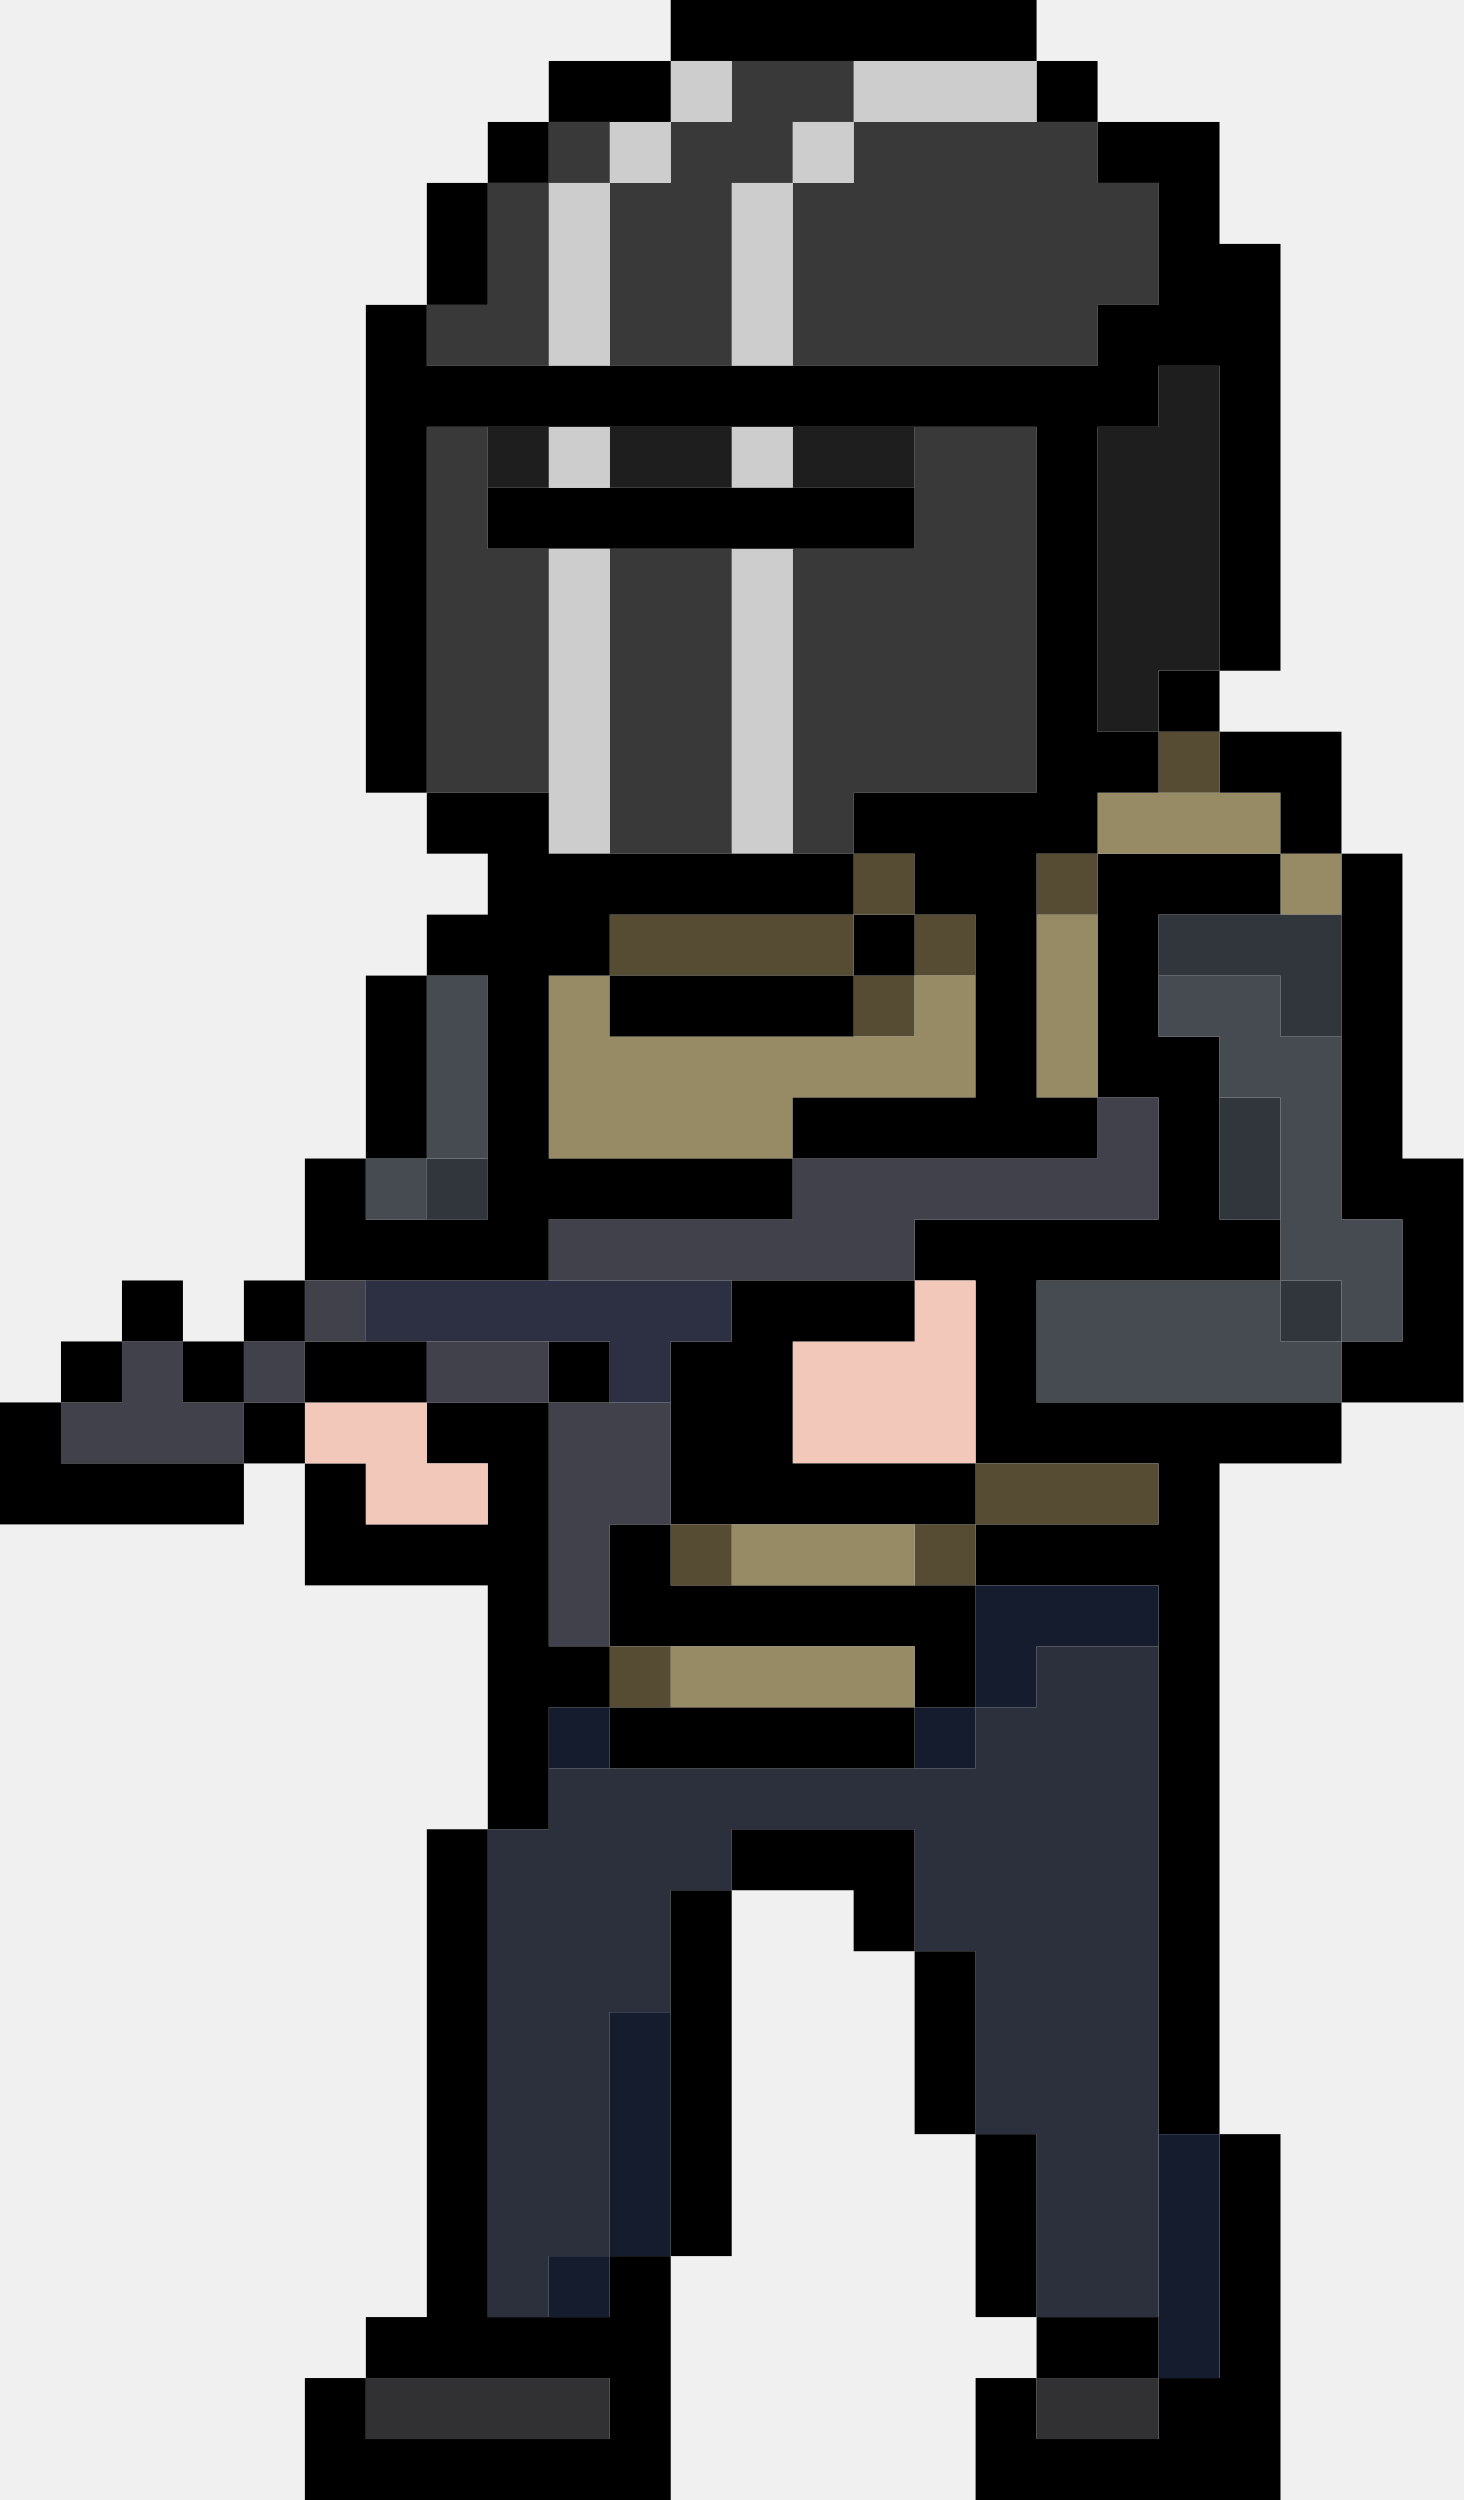
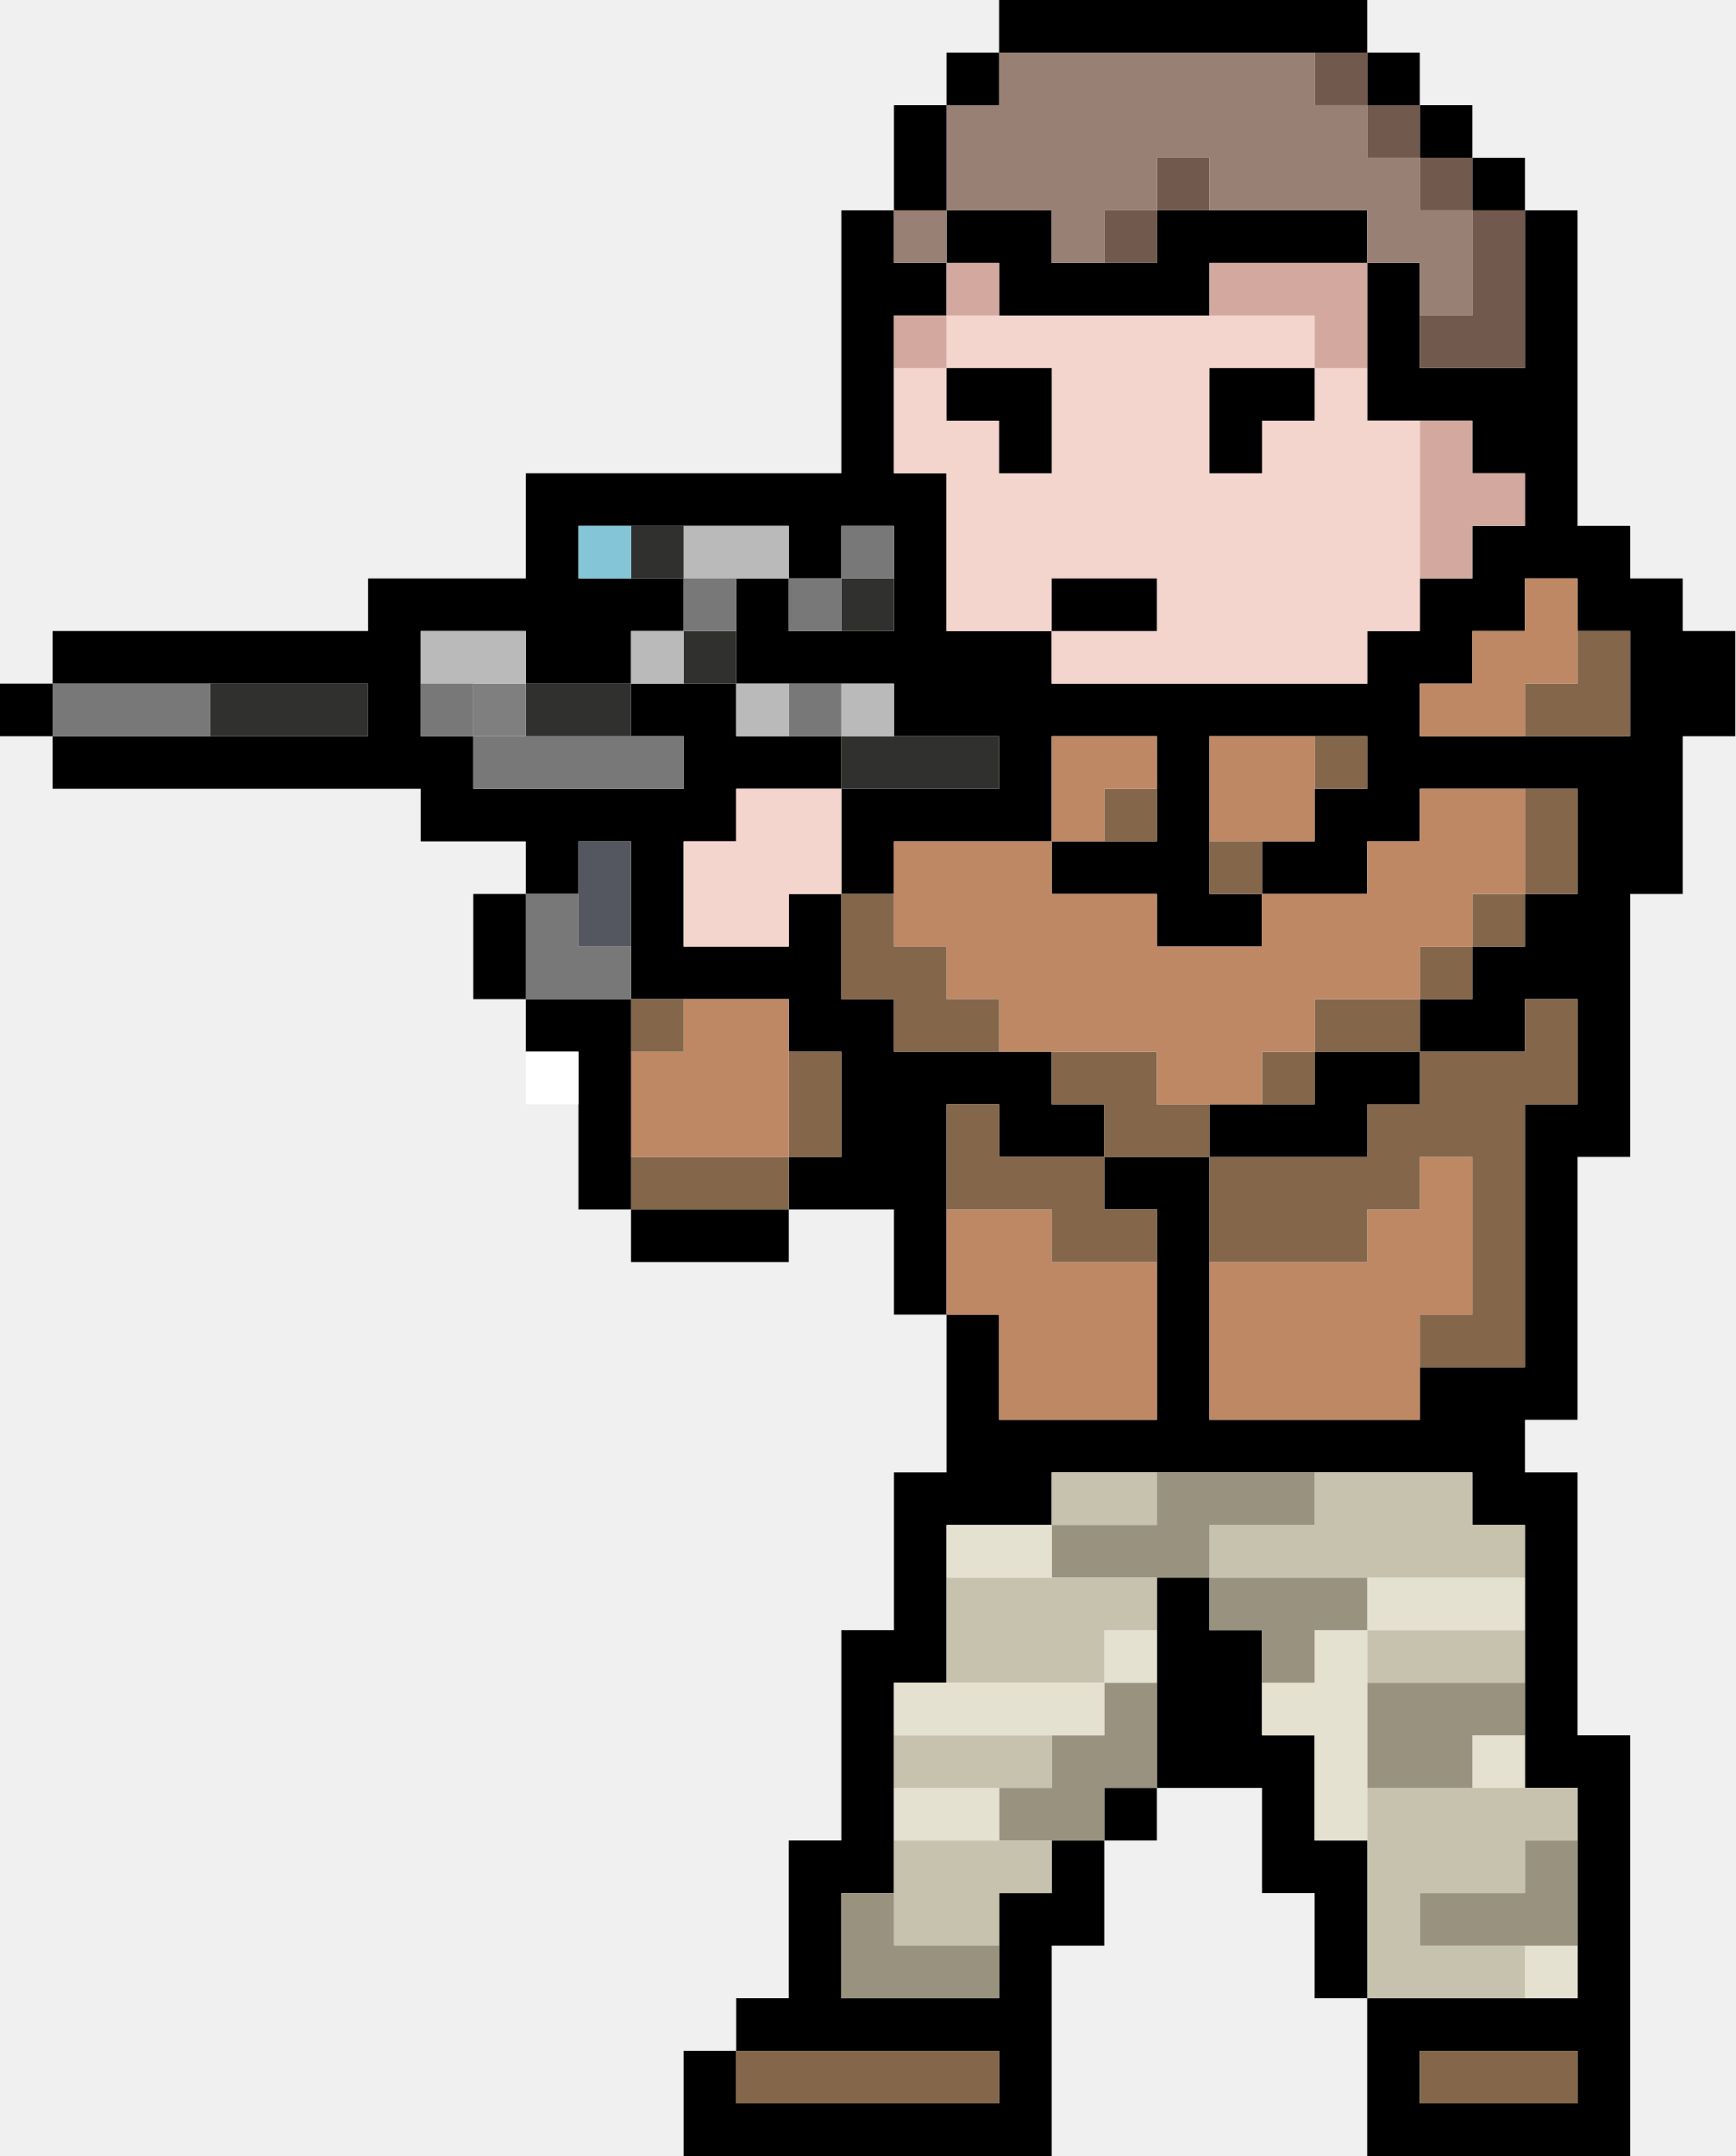
- <svg xmlns="http://www.w3.org/2000/svg" id="Layer_1" version="1.1" viewBox="0 0 48 82">
+ <svg xmlns="http://www.w3.org/2000/svg" id="Layer_1" data-name="Layer 1" viewBox="0 0 66 82">
  <defs>
    <style>
-       .st0 {
-         fill: #cecdcd;
+       .cls-1 {
+         fill: #7f7f7f;
      }

-       .st1 {
-         fill: #393939;
+       .cls-2 {
+         fill: #30302f;
      }

-       .st2 {
-         fill: #40414b;
+       .cls-3 {
+         fill: #787878;
      }

-       .st3 {
-         fill: #1e1e1e;
+       .cls-4 {
+         fill: #84c5d8;
      }

-       .st4 {
-         fill: #31363d;
+       .cls-5 {
+         fill: #fff;
      }

-       .st5 {
-         fill: #f1c8b9;
+       .cls-6 {
+         fill: #bababa;
      }

-       .st6 {
-         fill: #464a51;
+       .cls-7 {
+         fill: #d3a99f;
      }

-       .st7 {
-         fill: #564c34;
+       .cls-8 {
+         fill: #99927e;
      }

-       .st8 {
-         fill: #978b65;
+       .cls-9 {
+         fill: #be8864;
      }

-       .st9 {
-         fill: #2c303c;
+       .cls-10 {
+         fill: #e5e1d1;
      }

-       .st10 {
-         fill: #313133;
+       .cls-11 {
+         fill: #c7c2ae;
      }

-       .st11 {
-         fill: #2d3042;
+       .cls-12 {
+         fill: #f4d5ce;
      }

-       .st12 {
-         fill: #141c2d;
+       .cls-13 {
+         fill: #71594d;
+       }
+ 
+       .cls-14 {
+         fill: #54575f;
+       }
+ 
+       .cls-15 {
+         fill: #998074;
+       }
+ 
+       .cls-16 {
+         fill: #84664a;
      }
    </style>
  </defs>
-   <polygon points="46 38 46 36 46 34 46 32 46 30 46 28 44 28 44 30 44 32 44 34 44 36 44 38 44 40 46 40 46 42 46 44 44 44 44 46 46 46 48 46 48 44 48 42 48 40 48 38 46 38" />
-   <polygon class="st6" points="42 44 42 42 40 42 38 42 36 42 34 42 34 44 34 46 36 46 38 46 40 46 42 46 44 46 44 44 42 44" />
-   <rect class="st4" x="42" y="42" width="2" height="2" />
-   <rect class="st8" x="42" y="28" width="2" height="2" />
-   <polygon points="40 74 40 76 40 78 38 78 38 80 36 80 34 80 34 78 32 78 32 80 32 82 34 82 36 82 38 82 40 82 42 82 42 80 42 78 42 76 42 74 42 72 42 70 40 70 40 72 40 74" />
-   <polygon points="40 46 38 46 36 46 34 46 34 44 34 42 36 42 38 42 40 42 42 42 42 40 40 40 40 38 40 36 40 34 38 34 38 32 38 30 40 30 42 30 42 28 40 28 38 28 36 28 36 30 36 32 36 34 36 36 38 36 38 38 38 40 36 40 34 40 32 40 30 40 30 42 32 42 32 44 32 46 32 48 34 48 36 48 38 48 38 50 36 50 34 50 32 50 32 52 34 52 36 52 38 52 38 54 38 56 38 58 38 60 38 62 38 64 38 66 38 68 38 70 40 70 40 68 40 66 40 64 40 62 40 60 40 58 40 56 40 54 40 52 40 50 40 48 42 48 44 48 44 46 42 46 40 46" />
-   <polygon class="st4" points="42 36 40 36 40 38 40 40 42 40 42 38 42 36" />
-   <polygon class="st6" points="42 32 40 32 38 32 38 34 40 34 40 36 42 36 42 38 42 40 42 42 44 42 44 44 46 44 46 42 46 40 44 40 44 38 44 36 44 34 42 34 42 32" />
-   <polygon class="st4" points="40 30 38 30 38 32 40 32 42 32 42 34 44 34 44 32 44 30 42 30 40 30" />
-   <polygon class="st8" points="40 26 38 26 36 26 36 28 38 28 40 28 42 28 42 26 40 26" />
-   <polygon points="42 26 42 28 44 28 44 26 44 24 42 24 40 24 40 26 42 26" />
-   <polygon class="st12" points="38 72 38 74 38 76 38 78 40 78 40 76 40 74 40 72 40 70 38 70 38 72" />
-   <rect class="st7" x="38" y="24" width="2" height="2" />
-   <rect x="38" y="22" width="2" height="2" />
-   <polygon class="st3" points="40 18 40 16 40 14 40 12 38 12 38 14 36 14 36 16 36 18 36 20 36 22 36 24 38 24 38 22 40 22 40 20 40 18" />
-   <polygon points="38 78 38 76 36 76 34 76 34 78 36 78 38 78" />
-   <polygon class="st9" points="38 76 38 74 38 72 38 70 38 68 38 66 38 64 38 62 38 60 38 58 38 56 38 54 36 54 34 54 34 56 32 56 32 58 30 58 28 58 26 58 24 58 22 58 20 58 18 58 18 60 16 60 16 62 16 64 16 66 16 68 16 70 16 72 16 74 16 76 18 76 18 74 20 74 20 72 20 70 20 68 20 66 22 66 22 64 22 62 24 62 24 60 26 60 28 60 30 60 30 62 30 64 32 64 32 66 32 68 32 70 34 70 34 72 34 74 34 76 36 76 38 76" />
-   <polygon class="st10" points="36 80 38 80 38 78 36 78 34 78 34 80 36 80" />
-   <polygon class="st2" points="34 38 32 38 30 38 28 38 26 38 26 40 24 40 22 40 20 40 18 40 18 42 20 42 22 42 24 42 26 42 28 42 30 42 30 40 32 40 34 40 36 40 38 40 38 38 38 36 36 36 36 38 34 38" />
-   <polygon class="st8" points="34 32 34 34 34 36 36 36 36 34 36 32 36 30 34 30 34 32" />
-   <rect class="st7" x="34" y="28" width="2" height="2" />
-   <rect x="34" y="2" width="2" height="2" />
-   <polygon points="34 72 34 70 32 70 32 72 32 74 32 76 34 76 34 74 34 72" />
-   <polygon class="st12" points="32 56 34 56 34 54 36 54 38 54 38 52 36 52 34 52 32 52 32 54 32 56" />
-   <polygon class="st7" points="34 50 36 50 38 50 38 48 36 48 34 48 32 48 32 50 34 50" />
-   <polygon class="st1" points="32 4 30 4 28 4 28 6 26 6 26 8 26 10 26 12 28 12 30 12 32 12 34 12 36 12 36 10 38 10 38 8 38 6 36 6 36 4 34 4 32 4" />
-   <polygon points="32 66 32 64 30 64 30 66 30 68 30 70 32 70 32 68 32 66" />
-   <rect class="st12" x="30" y="56" width="2" height="2" />
-   <rect class="st7" x="30" y="50" width="2" height="2" />
-   <rect class="st7" x="30" y="30" width="2" height="2" />
-   <polygon class="st0" points="30 2 28 2 28 4 30 4 32 4 34 4 34 2 32 2 30 2" />
-   <polygon points="30 60 28 60 26 60 24 60 24 62 26 62 28 62 28 64 30 64 30 62 30 60" />
-   <polygon points="28 56 26 56 24 56 22 56 20 56 20 58 22 58 24 58 26 58 28 58 30 58 30 56 28 56" />
-   <polygon points="28 52 26 52 24 52 22 52 22 50 20 50 20 52 20 54 22 54 24 54 26 54 28 54 30 54 30 56 32 56 32 54 32 52 30 52 28 52" />
-   <polygon class="st5" points="28 44 26 44 26 46 26 48 28 48 30 48 32 48 32 46 32 44 32 42 30 42 30 44 28 44" />
-   <rect class="st7" x="28" y="32" width="2" height="2" />
-   <rect x="28" y="30" width="2" height="2" />
-   <rect class="st7" x="28" y="28" width="2" height="2" />
-   <polygon class="st1" points="30 26 32 26 34 26 34 24 34 22 34 20 34 18 34 16 34 14 32 14 30 14 30 16 30 18 28 18 26 18 26 20 26 22 26 24 26 26 26 28 28 28 28 26 30 26" />
-   <polygon points="26 42 24 42 24 44 22 44 22 46 22 48 22 50 24 50 26 50 28 50 30 50 32 50 32 48 30 48 28 48 26 48 26 46 26 44 28 44 30 44 30 42 28 42 26 42" />
-   <polygon class="st8" points="28 36 30 36 32 36 32 34 32 32 30 32 30 34 28 34 26 34 24 34 22 34 20 34 20 32 18 32 18 34 18 36 18 38 20 38 22 38 24 38 26 38 26 36 28 36" />
-   <polygon class="st3" points="28 16 30 16 30 14 28 14 26 14 26 16 28 16" />
-   <rect class="st0" x="26" y="4" width="2" height="2" />
-   <polygon class="st8" points="26 52 28 52 30 52 30 50 28 50 26 50 24 50 24 52 26 52" />
-   <polygon class="st0" points="26 24 26 22 26 20 26 18 24 18 24 20 24 22 24 24 24 26 24 28 26 28 26 26 26 24" />
-   <rect class="st0" x="24" y="14" width="2" height="2" />
-   <polygon class="st0" points="26 8 26 6 24 6 24 8 24 10 24 12 26 12 26 10 26 8" />
-   <polygon points="26 2 28 2 30 2 32 2 34 2 34 0 32 0 30 0 28 0 26 0 24 0 22 0 22 2 24 2 26 2" />
-   <polygon points="22 64 22 66 22 68 22 70 22 72 22 74 24 74 24 72 24 70 24 68 24 66 24 64 24 62 22 62 22 64" />
-   <polygon class="st8" points="24 56 26 56 28 56 30 56 30 54 28 54 26 54 24 54 22 54 22 56 24 56" />
-   <rect class="st7" x="22" y="50" width="2" height="2" />
-   <polygon class="st7" points="24 32 26 32 28 32 28 30 26 30 24 30 22 30 20 30 20 32 22 32 24 32" />
-   <polygon class="st1" points="24 24 24 22 24 20 24 18 22 18 20 18 20 20 20 22 20 24 20 26 20 28 22 28 24 28 24 26 24 24" />
-   <polygon class="st1" points="24 8 24 6 26 6 26 4 28 4 28 2 26 2 24 2 24 4 22 4 22 6 20 6 20 8 20 10 20 12 22 12 24 12 24 10 24 8" />
-   <rect class="st0" x="22" y="2" width="2" height="2" />
-   <polygon points="20 76 18 76 16 76 16 74 16 72 16 70 16 68 16 66 16 64 16 62 16 60 14 60 14 62 14 64 14 66 14 68 14 70 14 72 14 74 14 76 12 76 12 78 14 78 16 78 18 78 20 78 20 80 18 80 16 80 14 80 12 80 12 78 10 78 10 80 10 82 12 82 14 82 16 82 18 82 20 82 22 82 22 80 22 78 22 76 22 74 20 74 20 76" />
-   <polygon class="st12" points="22 70 22 68 22 66 20 66 20 68 20 70 20 72 20 74 22 74 22 72 22 70" />
-   <rect class="st7" x="20" y="54" width="2" height="2" />
-   <polygon points="22 34 24 34 26 34 28 34 28 32 26 32 24 32 22 32 20 32 20 34 22 34" />
-   <polygon points="22 18 24 18 26 18 28 18 30 18 30 16 28 16 26 16 24 16 22 16 20 16 18 16 16 16 16 18 18 18 20 18 22 18" />
-   <polygon class="st3" points="22 16 24 16 24 14 22 14 20 14 20 16 22 16" />
-   <rect class="st0" x="20" y="4" width="2" height="2" />
-   <polygon points="22 4 22 2 20 2 18 2 18 4 20 4 22 4" />
-   <rect class="st12" x="18" y="74" width="2" height="2" />
-   <rect class="st12" x="18" y="56" width="2" height="2" />
-   <polygon class="st2" points="20 50 22 50 22 48 22 46 20 46 18 46 18 48 18 50 18 52 18 54 20 54 20 52 20 50" />
-   <rect x="18" y="44" width="2" height="2" />
-   <polygon class="st0" points="20 24 20 22 20 20 20 18 18 18 18 20 18 22 18 24 18 26 18 28 20 28 20 26 20 24" />
-   <rect class="st0" x="18" y="14" width="2" height="2" />
-   <polygon class="st0" points="20 8 20 6 18 6 18 8 18 10 18 12 20 12 20 10 20 8" />
-   <rect class="st1" x="18" y="4" width="2" height="2" />
-   <polygon points="18 58 18 56 20 56 20 54 18 54 18 52 18 50 18 48 18 46 16 46 14 46 14 48 16 48 16 50 14 50 12 50 12 48 10 48 10 50 10 52 12 52 14 52 16 52 16 54 16 56 16 58 16 60 18 60 18 58" />
-   <polygon class="st2" points="16 44 14 44 14 46 16 46 18 46 18 44 16 44" />
-   <polygon class="st1" points="18 26 18 24 18 22 18 20 18 18 16 18 16 16 16 14 14 14 14 16 14 18 14 20 14 22 14 24 14 26 16 26 18 26" />
-   <rect class="st3" x="16" y="14" width="2" height="2" />
-   <rect x="16" y="4" width="2" height="2" />
-   <polygon class="st11" points="16 44 18 44 20 44 20 46 22 46 22 44 24 44 24 42 22 42 20 42 18 42 16 42 14 42 12 42 12 44 14 44 16 44" />
-   <rect class="st4" x="14" y="38" width="2" height="2" />
-   <polygon class="st6" points="14 36 14 38 16 38 16 36 16 34 16 32 14 32 14 34 14 36" />
-   <polygon class="st1" points="16 12 18 12 18 10 18 8 18 6 16 6 16 8 16 10 14 10 14 12 16 12" />
-   <polygon points="16 8 16 6 14 6 14 8 14 10 16 10 16 8" />
-   <polygon class="st10" points="14 80 16 80 18 80 20 80 20 78 18 78 16 78 14 78 12 78 12 80 14 80" />
-   <polygon class="st5" points="12 50 14 50 16 50 16 48 14 48 14 46 12 46 10 46 10 48 12 48 12 50" />
-   <polygon points="12 44 10 44 10 46 12 46 14 46 14 44 12 44" />
-   <polygon points="14 42 16 42 18 42 18 40 20 40 22 40 24 40 26 40 26 38 24 38 22 38 20 38 18 38 18 36 18 34 18 32 20 32 20 30 22 30 24 30 26 30 28 30 28 28 26 28 24 28 22 28 20 28 18 28 18 26 16 26 14 26 14 28 16 28 16 30 14 30 14 32 16 32 16 34 16 36 16 38 16 40 14 40 12 40 12 38 10 38 10 40 10 42 12 42 14 42" />
-   <rect class="st6" x="12" y="38" width="2" height="2" />
-   <polygon points="14 36 14 34 14 32 12 32 12 34 12 36 12 38 14 38 14 36" />
-   <polygon points="14 22 14 20 14 18 14 16 14 14 16 14 18 14 20 14 22 14 24 14 26 14 28 14 30 14 32 14 34 14 34 16 34 18 34 20 34 22 34 24 34 26 32 26 30 26 28 26 28 28 30 28 30 30 32 30 32 32 32 34 32 36 30 36 28 36 26 36 26 38 28 38 30 38 32 38 34 38 36 38 36 36 34 36 34 34 34 32 34 30 34 28 36 28 36 26 38 26 38 24 36 24 36 22 36 20 36 18 36 16 36 14 38 14 38 12 40 12 40 14 40 16 40 18 40 20 40 22 42 22 42 20 42 18 42 16 42 14 42 12 42 10 42 8 40 8 40 6 40 4 38 4 36 4 36 6 38 6 38 8 38 10 36 10 36 12 34 12 32 12 30 12 28 12 26 12 24 12 22 12 20 12 18 12 16 12 14 12 14 10 12 10 12 12 12 14 12 16 12 18 12 20 12 22 12 24 12 26 14 26 14 24 14 22" />
-   <rect class="st2" x="10" y="42" width="2" height="2" />
-   <rect x="8" y="46" width="2" height="2" />
-   <rect class="st2" x="8" y="44" width="2" height="2" />
-   <rect x="8" y="42" width="2" height="2" />
-   <polygon class="st2" points="6 46 6 44 4 44 4 46 2 46 2 48 4 48 6 48 8 48 8 46 6 46" />
-   <rect x="6" y="44" width="2" height="2" />
-   <polygon points="4 48 2 48 2 46 0 46 0 48 0 50 2 50 4 50 6 50 8 50 8 48 6 48 4 48" />
-   <rect x="4" y="42" width="2" height="2" />
-   <rect x="2" y="44" width="2" height="2" />
+   <path d="M64,24v-2h-2v-2h-2v-12h-2v6h-4v-4h-2v6h4v2h2v2h-2v2h-2v2h-2v2h-12v-2h-4v-6h-2v-6h2v-2h-2v-2h-2v10h-12v4h-6v2H2v2h12v2H2v2h14v2h4v2h2v-2h2v6h6v2h2v4h-2v2h4v4h2v-8h2v2h4v-2h-2v-2h-6v-2h-2v-4h-2v2h-4v-4h2v-2h4v-2h-4v-2h-4v2h2v2h-8v-2h-2v-4h4v2h4v-2h2v-2h-4v-2h8v2h2v-2h2v4h-4v-2h-2v4h6v2h4v2h-6v4h2v-2h6v-4h4v4h-4v2h4v2h4v-2h-2v-6h6v2h-2v2h-2v2h4v-2h2v-2h6v4h-2v2h-2v2h-2v2h4v-2h2v4h-2v10h-4v2h-8v-10h-4v2h2v8h-6v-4h-2v6h-2v6h-2v8h-2v6h-2v2h10v2h-10v-2h-2v4h14v-8h2v-4h-2v2h-2v4h-6v-4h2v-8h2v-6h4v-2h16v2h2v10h2v8h-8v6h10v-16h-2v-10h-2v-2h2v-10h2v-10h2v-6h2v-4h-2ZM60,80h-6v-2h6v2ZM60,28h-6v-2h2v-2h2v-2h2v2h2v4h-2Z" />
+   <polygon class="cls-16" points="62 24 60 24 60 26 58 26 58 28 60 28 62 28 62 26 62 24" />
+   <rect class="cls-10" x="58" y="74" width="2" height="2" />
+   <polygon class="cls-8" points="58 72 56 72 54 72 54 74 56 74 58 74 60 74 60 72 60 70 58 70 58 72" />
+   <polygon class="cls-16" points="58 34 60 34 60 32 60 30 58 30 58 32 58 34" />
+   <polygon class="cls-9" points="60 26 60 24 60 22 58 22 58 24 56 24 56 26 54 26 54 28 56 28 58 28 58 26 60 26" />
+   <polygon class="cls-16" points="56 78 54 78 54 80 56 80 58 80 60 80 60 78 58 78 56 78" />
+   <rect class="cls-10" x="56" y="66" width="2" height="2" />
+   <rect class="cls-16" x="56" y="34" width="2" height="2" />
+   <polygon class="cls-13" points="56 10 56 12 54 12 54 14 56 14 58 14 58 12 58 10 58 8 56 8 56 10" />
+   <rect x="56" y="6" width="2" height="2" />
+   <polygon class="cls-11" points="56 76 58 76 58 74 56 74 54 74 54 72 56 72 58 72 58 70 60 70 60 68 58 68 56 68 54 68 52 68 52 70 52 72 52 74 52 76 54 76 56 76" />
+   <polygon class="cls-8" points="54 64 52 64 52 66 52 68 54 68 56 68 56 66 58 66 58 64 56 64 54 64" />
+   <polygon class="cls-11" points="54 62 52 62 52 64 54 64 56 64 58 64 58 62 56 62 54 62" />
+   <polygon class="cls-10" points="54 60 52 60 52 62 54 62 56 62 58 62 58 60 56 60 54 60" />
+   <polygon class="cls-9" points="56 50 56 48 56 46 56 44 54 44 54 46 52 46 52 48 50 48 48 48 46 48 46 50 46 52 46 54 48 54 50 54 52 54 54 54 54 52 54 50 56 50" />
+   <rect class="cls-16" x="54" y="36" width="2" height="2" />
+   <polygon class="cls-7" points="54 20 54 22 56 22 56 20 58 20 58 18 56 18 56 16 54 16 54 18 54 20" />
+   <rect class="cls-13" x="54" y="6" width="2" height="2" />
+   <rect x="54" y="4" width="2" height="2" />
+   <polygon class="cls-16" points="52 42 52 44 50 44 48 44 46 44 46 46 46 48 48 48 50 48 52 48 52 46 54 46 54 44 56 44 56 46 56 48 56 50 54 50 54 52 56 52 58 52 58 50 58 48 58 46 58 44 58 42 60 42 60 40 60 38 58 38 58 40 56 40 54 40 54 42 52 42" />
+   <rect class="cls-13" x="52" y="4" width="2" height="2" />
+   <rect x="52" y="2" width="2" height="2" />
+   <polygon points="52 72 52 70 50 70 50 68 50 66 48 66 48 64 48 62 46 62 46 60 44 60 44 62 44 64 44 66 44 68 46 68 48 68 48 70 48 72 50 72 50 74 50 76 52 76 52 74 52 72" />
+   <polygon class="cls-10" points="52 64 52 62 50 62 50 64 48 64 48 66 50 66 50 68 50 70 52 70 52 68 52 66 52 64" />
+   <polygon points="50 40 50 42 48 42 46 42 46 44 48 44 50 44 52 44 52 42 54 42 54 40 52 40 50 40" />
+   <polygon class="cls-16" points="50 38 50 40 52 40 54 40 54 38 52 38 50 38" />
+   <rect class="cls-16" x="50" y="28" width="2" height="2" />
+   <polygon class="cls-12" points="50 16 48 16 48 18 46 18 46 16 46 14 48 14 50 14 50 12 48 12 46 12 44 12 42 12 40 12 38 12 36 12 36 14 38 14 40 14 40 16 40 18 38 18 38 16 36 16 36 14 34 14 34 16 34 18 36 18 36 20 36 22 36 24 38 24 40 24 40 22 42 22 44 22 44 24 42 24 40 24 40 26 42 26 44 26 46 26 48 26 50 26 52 26 52 24 54 24 54 22 54 20 54 18 54 16 52 16 52 14 50 14 50 16" />
+   <polygon points="50 8 48 8 46 8 44 8 44 10 42 10 40 10 40 8 38 8 36 8 36 10 38 10 38 12 40 12 42 12 44 12 46 12 46 10 48 10 50 10 52 10 52 8 50 8" />
+   <rect class="cls-13" x="50" y="2" width="2" height="2" />
+   <polygon class="cls-8" points="50 62 52 62 52 60 50 60 48 60 46 60 46 62 48 62 48 64 50 64 50 62" />
+   <polygon class="cls-11" points="48 58 46 58 46 60 48 60 50 60 52 60 54 60 56 60 58 60 58 58 56 58 56 56 54 56 52 56 50 56 50 58 48 58" />
+   <rect class="cls-16" x="48" y="40" width="2" height="2" />
+   <polygon class="cls-9" points="50 32 50 30 50 28 48 28 46 28 46 30 46 32 48 32 50 32" />
+   <polygon class="cls-7" points="48 10 46 10 46 12 48 12 50 12 50 14 52 14 52 12 52 10 50 10 48 10" />
+   <rect class="cls-16" x="46" y="32" width="2" height="2" />
+   <polygon points="46 14 46 16 46 18 48 18 48 16 50 16 50 14 48 14 46 14" />
+   <polygon class="cls-16" points="46 44 46 42 44 42 44 40 42 40 40 40 40 42 42 42 42 44 44 44 46 44" />
+   <rect class="cls-13" x="44" y="6" width="2" height="2" />
+   <rect x="42" y="68" width="2" height="2" />
+   <polygon class="cls-8" points="44 64 42 64 42 66 40 66 40 68 38 68 38 70 40 70 42 70 42 68 44 68 44 66 44 64" />
+   <rect class="cls-10" x="42" y="62" width="2" height="2" />
+   <polygon class="cls-11" points="44 58 44 56 42 56 40 56 40 58 42 58 44 58" />
+   <polygon class="cls-9" points="44 40 44 42 46 42 48 42 48 40 50 40 50 38 52 38 54 38 54 36 56 36 56 34 58 34 58 32 58 30 56 30 54 30 54 32 52 32 52 34 50 34 48 34 48 36 46 36 44 36 44 34 42 34 40 34 40 32 38 32 36 32 34 32 34 34 34 36 36 36 36 38 38 38 38 40 40 40 42 40 44 40" />
+   <rect class="cls-16" x="42" y="30" width="2" height="2" />
+   <polygon points="44 24 44 22 42 22 40 22 40 24 42 24 44 24" />
+   <rect class="cls-13" x="42" y="8" width="2" height="2" />
+   <polygon class="cls-8" points="42 60 44 60 46 60 46 58 48 58 50 58 50 56 48 56 46 56 44 56 44 58 42 58 40 58 40 60 42 60" />
+   <polygon class="cls-9" points="42 30 44 30 44 28 42 28 40 28 40 30 40 32 42 32 42 30" />
+   <polygon points="42 2 44 2 46 2 48 2 50 2 52 2 52 0 50 0 48 0 46 0 44 0 42 0 40 0 38 0 38 2 40 2 42 2" />
+   <polygon class="cls-11" points="40 64 42 64 42 62 44 62 44 60 42 60 40 60 38 60 36 60 36 62 36 64 38 64 40 64" />
+   <polygon class="cls-10" points="40 60 40 58 38 58 36 58 36 60 38 60 40 60" />
+   <polygon class="cls-9" points="38 52 38 54 40 54 42 54 44 54 44 52 44 50 44 48 42 48 40 48 40 46 38 46 36 46 36 48 36 50 38 50 38 52" />
+   <polygon class="cls-16" points="40 46 40 48 42 48 44 48 44 46 42 46 42 44 40 44 38 44 38 42 36 42 36 44 36 46 38 46 40 46" />
+   <polygon class="cls-11" points="36 70 34 70 34 72 34 74 36 74 38 74 38 72 40 72 40 70 38 70 36 70" />
+   <polygon class="cls-10" points="38 70 38 68 36 68 34 68 34 70 36 70 38 70" />
+   <polygon class="cls-11" points="38 68 40 68 40 66 38 66 36 66 34 66 34 68 36 68 38 68" />
+   <polygon class="cls-10" points="38 66 40 66 42 66 42 64 40 64 38 64 36 64 34 64 34 66 36 66 38 66" />
+   <polygon class="cls-16" points="36 38 36 36 34 36 34 34 32 34 32 36 32 38 34 38 34 40 36 40 38 40 38 38 36 38" />
+   <polygon points="38 16 38 18 40 18 40 16 40 14 38 14 36 14 36 16 38 16" />
+   <rect class="cls-7" x="36" y="10" width="2" height="2" />
+   <polygon class="cls-15" points="36 8 38 8 40 8 40 10 42 10 42 8 44 8 44 6 46 6 46 8 48 8 50 8 52 8 52 10 54 10 54 12 56 12 56 10 56 8 54 8 54 6 52 6 52 4 50 4 50 2 48 2 46 2 44 2 42 2 40 2 38 2 38 4 36 4 36 6 36 8" />
+   <rect x="36" y="2" width="2" height="2" />
+   <polygon class="cls-8" points="34 74 34 72 32 72 32 74 32 76 34 76 36 76 38 76 38 74 36 74 34 74" />
+   <polygon class="cls-2" points="36 30 38 30 38 28 36 28 34 28 32 28 32 30 34 30 36 30" />
+   <rect class="cls-7" x="34" y="12" width="2" height="2" />
+   <rect class="cls-15" x="34" y="8" width="2" height="2" />
+   <polygon points="36 6 36 4 34 4 34 6 34 8 36 8 36 6" />
+   <rect class="cls-6" x="32" y="26" width="2" height="2" />
+   <rect class="cls-2" x="32" y="22" width="2" height="2" />
+   <rect class="cls-3" x="32" y="20" width="2" height="2" />
+   <polygon class="cls-16" points="30 44 32 44 32 42 32 40 30 40 30 42 30 44" />
+   <polygon class="cls-12" points="32 30 30 30 28 30 28 32 26 32 26 34 26 36 28 36 30 36 30 34 32 34 32 32 32 30" />
+   <rect class="cls-3" x="30" y="26" width="2" height="2" />
+   <rect class="cls-3" x="30" y="22" width="2" height="2" />
+   <polygon class="cls-16" points="30 80 32 80 34 80 36 80 38 80 38 78 36 78 34 78 32 78 30 78 28 78 28 80 30 80" />
+   <polygon class="cls-16" points="28 44 26 44 24 44 24 46 26 46 28 46 30 46 30 44 28 44" />
+   <rect class="cls-6" x="28" y="26" width="2" height="2" />
+   <polygon class="cls-6" points="30 22 30 20 28 20 26 20 26 22 28 22 30 22" />
+   <polygon points="26 46 24 46 24 48 26 48 28 48 30 48 30 46 28 46 26 46" />
+   <rect class="cls-2" x="26" y="24" width="2" height="2" />
+   <rect class="cls-3" x="26" y="22" width="2" height="2" />
+   <polygon class="cls-9" points="24 40 24 42 24 44 26 44 28 44 30 44 30 42 30 40 30 38 28 38 26 38 26 40 24 40" />
+   <rect class="cls-16" x="24" y="38" width="2" height="2" />
+   <rect class="cls-6" x="24" y="24" width="2" height="2" />
+   <rect class="cls-2" x="24" y="20" width="2" height="2" />
+   <polygon points="24 42 24 40 24 38 22 38 20 38 20 40 22 40 22 42 22 44 22 46 24 46 24 44 24 42" />
+   <polygon class="cls-3" points="24 38 24 36 22 36 22 34 20 34 20 36 20 38 22 38 24 38" />
+   <polygon class="cls-14" points="24 36 24 34 24 32 22 32 22 34 22 36 24 36" />
+   <rect class="cls-4" x="22" y="20" width="2" height="2" />
+   <rect class="cls-5" x="20" y="40" width="2" height="2" />
+   <polygon class="cls-3" points="20 28 18 28 18 30 20 30 22 30 24 30 26 30 26 28 24 28 22 28 20 28" />
+   <polygon class="cls-2" points="20 26 20 28 22 28 24 28 24 26 22 26 20 26" />
+   <polygon points="20 34 18 34 18 36 18 38 20 38 20 36 20 34" />
+   <rect class="cls-1" x="18" y="26" width="2" height="2" />
+   <polygon class="cls-6" points="20 26 20 24 18 24 16 24 16 26 18 26 20 26" />
+   <rect class="cls-3" x="16" y="26" width="2" height="2" />
+   <polygon class="cls-2" points="10 28 12 28 14 28 14 26 12 26 10 26 8 26 8 28 10 28" />
+   <polygon class="cls-3" points="6 28 8 28 8 26 6 26 4 26 2 26 2 28 4 28 6 28" />
+   <rect y="26" width="2" height="2" />
</svg>
